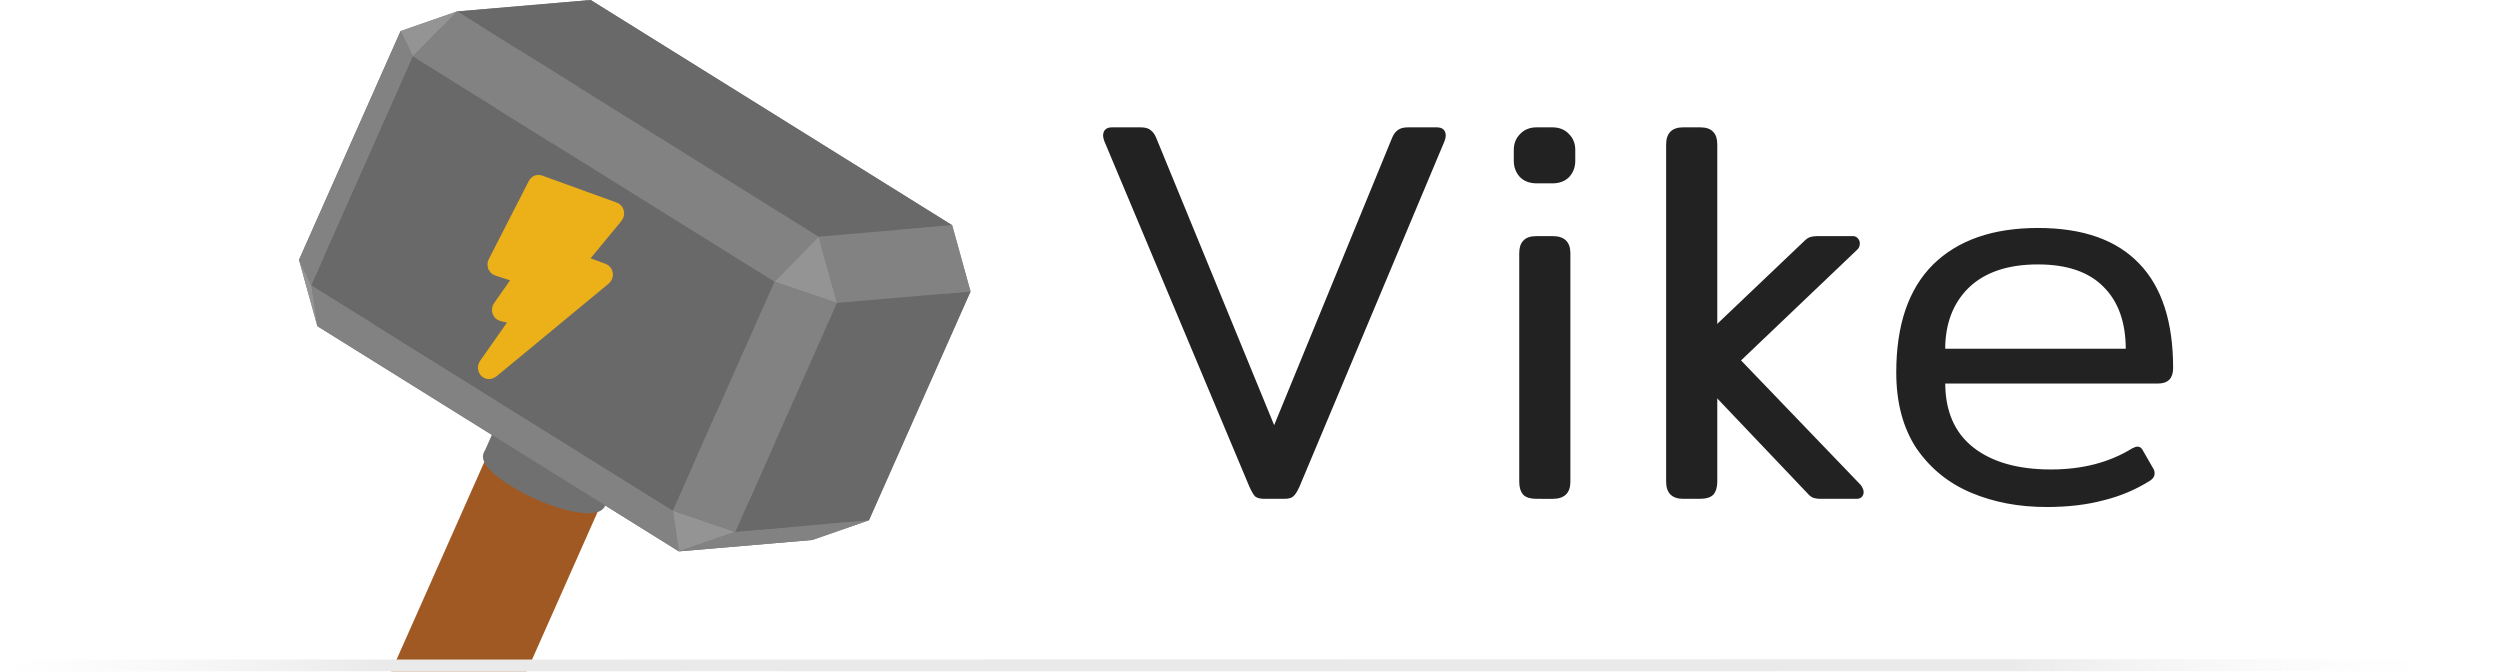
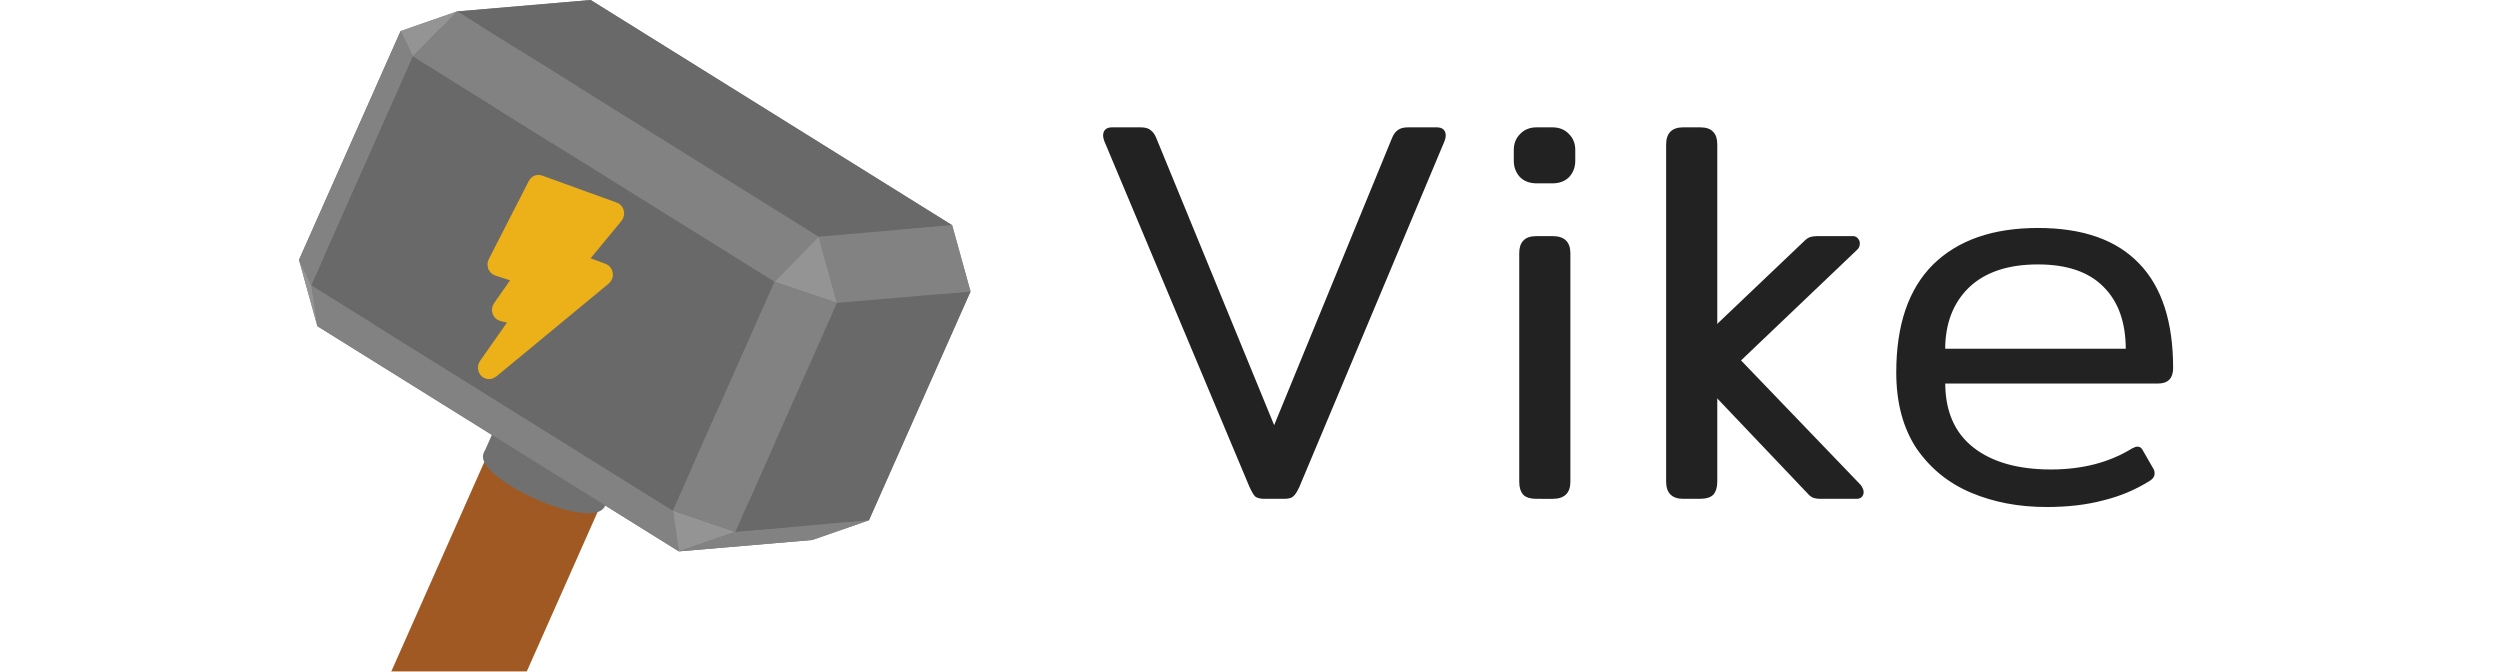
<svg xmlns="http://www.w3.org/2000/svg" class="hammer" width="153.44" height="41.217" version="1.1" viewBox="-50 -50 153.44 41.217">
  <defs>
-     <linearGradient id="a" x1="-68.046" x2="84.778" y1="-9.178" y2="-9.178" gradientTransform="translate(18.351 -8.5446e-6)" gradientUnits="userSpaceOnUse">
+     <linearGradient id="a" gradientUnits="objectBoundingBox" x1="0" y1="0" x2="1" y2="1" gradientTransform="translate(18.351 -8.5446e-6)">
      <stop stop-color="#f3f3f3" stop-opacity="0" offset="0" />
      <stop stop-color="#eaeaea" offset=".151" />
      <stop stop-color="#eaeaea" offset=".803" />
      <stop stop-color="#fff" stop-opacity="0" offset="1" />
    </linearGradient>
  </defs>
  <g transform="translate(17.003 -8.5446e-6)">
    <path d="m-40.453-34.749 1.126 4.064 2.707-2.765z" fill="#949494" stroke-linecap="round" stroke-linejoin="round" />
    <path d="m-34.215-48.796-6.238 14.047 3.833 1.299 6.238-14.048z" fill="#828282" stroke-linecap="round" stroke-linejoin="round" />
    <g stroke="#696969">
      <path d="m-46.172 7.746-1.169 2.634" stroke-width="8.6" />
      <path d="m-49.289 10.547c-1.635-1.019-2.055-1.885-0.96-1.978 1.095-0.094 3.219 0.626 4.855 1.644 1.635 1.019 2.055 1.885 0.96 1.978-1.095 0.094-3.219-0.626-4.855-1.644" fill="#696969" stroke-linecap="round" stroke-linejoin="round" />
      <path d="m-48.119 7.913c1.635 1.019 3.759 1.738 4.855 1.645 1.095-0.094 0.675-0.959-0.961-1.978-1.635-1.019-3.759-1.739-4.854-1.645-1.096 0.093-0.675 0.959 0.96 1.978" fill="#696969" stroke-linecap="round" stroke-linejoin="round" />
    </g>
    <g stroke="#707070">
      <path d="m-45.49 6.21-0.389 0.878" stroke-width="8.1" />
      <path d="m-47.827 7.254c-1.635-1.019-2.055-1.884-0.96-1.978s3.219 0.626 4.855 1.645c1.635 1.019 2.055 1.884 0.96 1.978s-3.219-0.626-4.855-1.645" fill="#707070" stroke-linecap="round" stroke-linejoin="round" stroke-width=".5" />
      <path d="m-47.437 6.376c1.636 1.019 3.76 1.739 4.855 1.645s0.675-0.959-0.96-1.978c-1.636-1.019-3.76-1.738-4.855-1.645-1.095 0.094-0.675 0.959 0.96 1.978" fill="#707070" stroke-linecap="round" stroke-linejoin="round" stroke-width=".5" />
    </g>
    <g stroke-linecap="round" stroke-linejoin="round">
      <path d="m-34.215-48.796 3.465-1.204 0.368 2.502z" fill="#949494" />
      <path d="m-14.431-19.626-2.707 2.766-22.189-13.825 2.707-2.765z" fill="#828282" />
      <path d="m-48.652-34.048 8.199-0.701 1.126 4.064-8.199 0.701z" fill="#828282" />
      <path d="m-8.193-33.673-6.238 14.047-22.189-13.824 6.238-14.048z" fill="#696969" />
    </g>
    <path d="m-33.696-20.349-11.696 26.339" stroke="#a05922" stroke-width="7.6" />
    <g stroke-linecap="round" stroke-linejoin="round">
      <path d="m-47.339 6.157c-1.636-1.019-2.056-1.885-0.961-1.978 1.096-0.094 3.22 0.626 4.855 1.645 1.636 1.019 2.056 1.884 0.96 1.978-1.095 0.093-3.219-0.626-4.854-1.645" fill="#a05922" />
      <path d="m-35.644-20.183c1.636 1.019 3.76 1.739 4.855 1.645 1.095-0.093 0.675-0.959-0.96-1.978-1.636-1.019-3.76-1.738-4.855-1.645-1.095 0.094-0.675 0.959 0.96 1.978" fill="#a05922" />
      <path d="m-48.652-34.048 8.199-0.701 6.238-14.047-8.199 0.701z" fill="#696969" />
      <path d="m-30.75-50 0.368 2.502 22.189 13.825-0.368-2.503z" fill="#828282" />
      <path d="m-42.414-48.095 8.199-0.701 3.465-1.204-8.199 0.701z" fill="#828282" />
    </g>
    <g stroke="#707070">
      <path d="m-32.429-23.203-1.17 2.634" stroke-width="8.1" />
      <path d="m-35.546-20.402c-1.636-1.019-2.056-1.884-0.96-1.978 1.095-0.094 3.219 0.626 4.854 1.645 1.636 1.019 2.056 1.884 0.961 1.978-1.096 0.094-3.22-0.626-4.855-1.645" fill="#707070" stroke-linecap="round" stroke-linejoin="round" stroke-width=".5" />
      <path d="m-34.377-23.036c1.636 1.019 3.76 1.739 4.855 1.645 1.096-0.094 0.675-0.959-0.96-1.978-1.636-1.019-3.76-1.739-4.855-1.645s-0.675 0.959 0.96 1.978" fill="#707070" stroke-linecap="round" stroke-linejoin="round" stroke-width=".5" />
    </g>
    <g stroke-linecap="round" stroke-linejoin="round">
      <path d="m-13.673-18.064-3.465 1.204 2.707-2.766z" fill="#949494" />
      <path d="m-17.138-16.86-8.199 0.701-22.189-13.825 8.199-0.701z" fill="#696969" />
      <path d="m-48.652-34.048 1.126 4.064-0.367-2.502z" fill="#949494" />
      <path d="m-7.435-32.112-6.238 14.048-0.758-1.562 6.238-14.047z" fill="#828282" />
      <path d="m-42.414-48.095-6.238 14.047 0.759 1.562 6.237-14.048z" fill="#828282" />
      <path d="m-7.435-32.112-1.126-4.064 0.368 2.503z" fill="#949494" />
      <path d="m-8.561-36.176-8.199 0.701-22.189-13.824 8.199-0.701z" fill="#696969" />
      <path d="m-42.414-48.095 3.465-1.204-2.707 2.765z" fill="#949494" />
      <path d="m-13.673-18.064-8.199 0.701-3.465 1.204 8.199-0.701z" fill="#828282" />
      <path d="m-47.893-32.486 0.367 2.502 22.189 13.825-0.367-2.503z" fill="#828282" />
      <path d="m-13.673-18.064-8.199 0.701 6.238-14.048 8.199-0.701z" fill="#696969" />
      <path d="m-41.656-46.534-6.237 14.048 22.189 13.824 6.237-14.047z" fill="#696969" />
      <path d="m-29.32-37.096-4.583-1.66c-0.076-0.027-0.156 8e-3 -0.196 0.085 0 0-2.462 4.809-2.462 4.809-0.058 0.113-5e-3 0.262 0.107 0.298l1.296 0.415c0.122 0.039 0.171 0.21 0.093 0.322 0 0-1.205 1.722-1.205 1.722-0.081 0.116-0.024 0.294 0.104 0.324l0.828 0.197c0.128 0.03 0.185 0.208 0.104 0.324 0 0-1.899 2.701-1.899 2.701-0.119 0.169 0.056 0.411 0.22 0.305l0.11-0.071 6.849-5.661c0.115-0.094 0.083-0.304-0.054-0.354l-1.312-0.48c-0.123-0.045-0.166-0.224-0.078-0.33 0 0 2.156-2.615 2.156-2.615 0.088-0.107 0.046-0.287-0.078-0.331z" fill="#ecb018" stroke="#ecb018" />
      <path d="m-7.435-32.112-8.199 0.701-1.126-4.064 8.199-0.701z" fill="#828282" />
      <path d="m-16.76-35.475-2.707 2.766-22.189-13.825 2.707-2.765z" fill="#828282" />
      <path d="m-21.872-17.363-3.465 1.204-0.367-2.503z" fill="#949494" />
      <path d="m-15.634-31.411-6.238 14.048-3.832-1.299 6.237-14.047z" fill="#828282" />
      <path d="m-15.634-31.411-1.126-4.064-2.707 2.766z" fill="#949494" />
    </g>
  </g>
  <path d="m-50-9.149 153.44-0.028z" fill-opacity="0" stroke="url(#a)" stroke-width=".733px" />
  <rect x="-41.146" y="-8.791" width="39.156" height="24.2" rx="0" ry="0" fill="#fffefe" stroke-width="2.539" style="paint-order:normal" />
  <g transform="translate(9.1556 .20001)" fill="#222" stroke="#222" stroke-width=".1">
    <path d="m18.446-19.634q-0.367 0-0.534-0.134-0.134-0.134-0.334-0.568l-8.913-21.231q-0.067-0.2-0.067-0.3 0-0.467 0.501-0.467h1.736q0.434 0 0.601 0.167 0.2 0.134 0.334 0.467l7.277 17.726 7.277-17.726q0.134-0.334 0.334-0.467 0.2-0.167 0.601-0.167h1.769q0.501 0 0.501 0.467 0 0.1-0.067 0.3l-8.913 21.231q-0.2 0.434-0.367 0.568-0.134 0.134-0.534 0.134z" />
    <path d="m35.174-38.996q-0.634 0-1.002-0.367-0.367-0.401-0.367-0.968v-0.668q0-0.568 0.367-0.935 0.367-0.401 1.002-0.401h0.935q0.634 0 1.002 0.401 0.367 0.367 0.367 0.935v0.668q0 0.568-0.367 0.968-0.367 0.367-1.002 0.367zm-0.033 19.362q-0.534 0-0.768-0.234-0.234-0.267-0.234-0.768v-14.021q0-0.501 0.234-0.734 0.234-0.267 0.768-0.267h1.002q1.035 0 1.035 1.002v14.021q0 1.002-1.035 1.002z" />
    <path d="m44.157-19.634q-1.002 0-1.002-1.002v-20.697q0-1.002 1.002-1.002h1.035q0.534 0 0.768 0.267 0.234 0.234 0.234 0.734v20.697q0 0.501-0.234 0.768-0.234 0.234-0.768 0.234z" />
    <path d="m52.606-19.634q-0.3 0-0.467-0.067-0.167-0.067-0.334-0.267l-6.443-6.777q-0.3-0.3-0.434-0.601-0.134-0.3-0.134-0.734 0-0.467 0.134-0.768t0.434-0.568l6.209-5.909q0.234-0.234 0.367-0.267 0.167-0.067 0.568-0.067h2.07q0.167 0 0.267 0.134 0.1 0.1 0.1 0.267 0 0.234-0.167 0.367l-7.144 6.81 7.378 7.678q0.167 0.234 0.167 0.401t-0.1 0.267-0.267 0.1z" />
    <path d="m66.425-19.133q-2.504 0-4.573-0.868t-3.338-2.704q-1.235-1.869-1.235-4.64 0-4.34 2.237-6.576 2.27-2.237 6.41-2.237 4.106 0 6.176 2.17 2.07 2.136 2.07 6.376 0 0.901-0.868 0.901h-13.119q0 2.637 1.736 4.006t4.807 1.369q2.904 0 5.007-1.302 0.2-0.1 0.3-0.1 0.2 0 0.3 0.234l0.634 1.102q0.067 0.1 0.067 0.267 0 0.234-0.267 0.401-1.335 0.835-2.871 1.202-1.502 0.401-3.472 0.401zm4.941-9.614q0-2.504-1.369-3.872-1.369-1.402-4.073-1.402-2.771 0-4.273 1.435-1.469 1.435-1.469 3.839z" />
  </g>
</svg>
